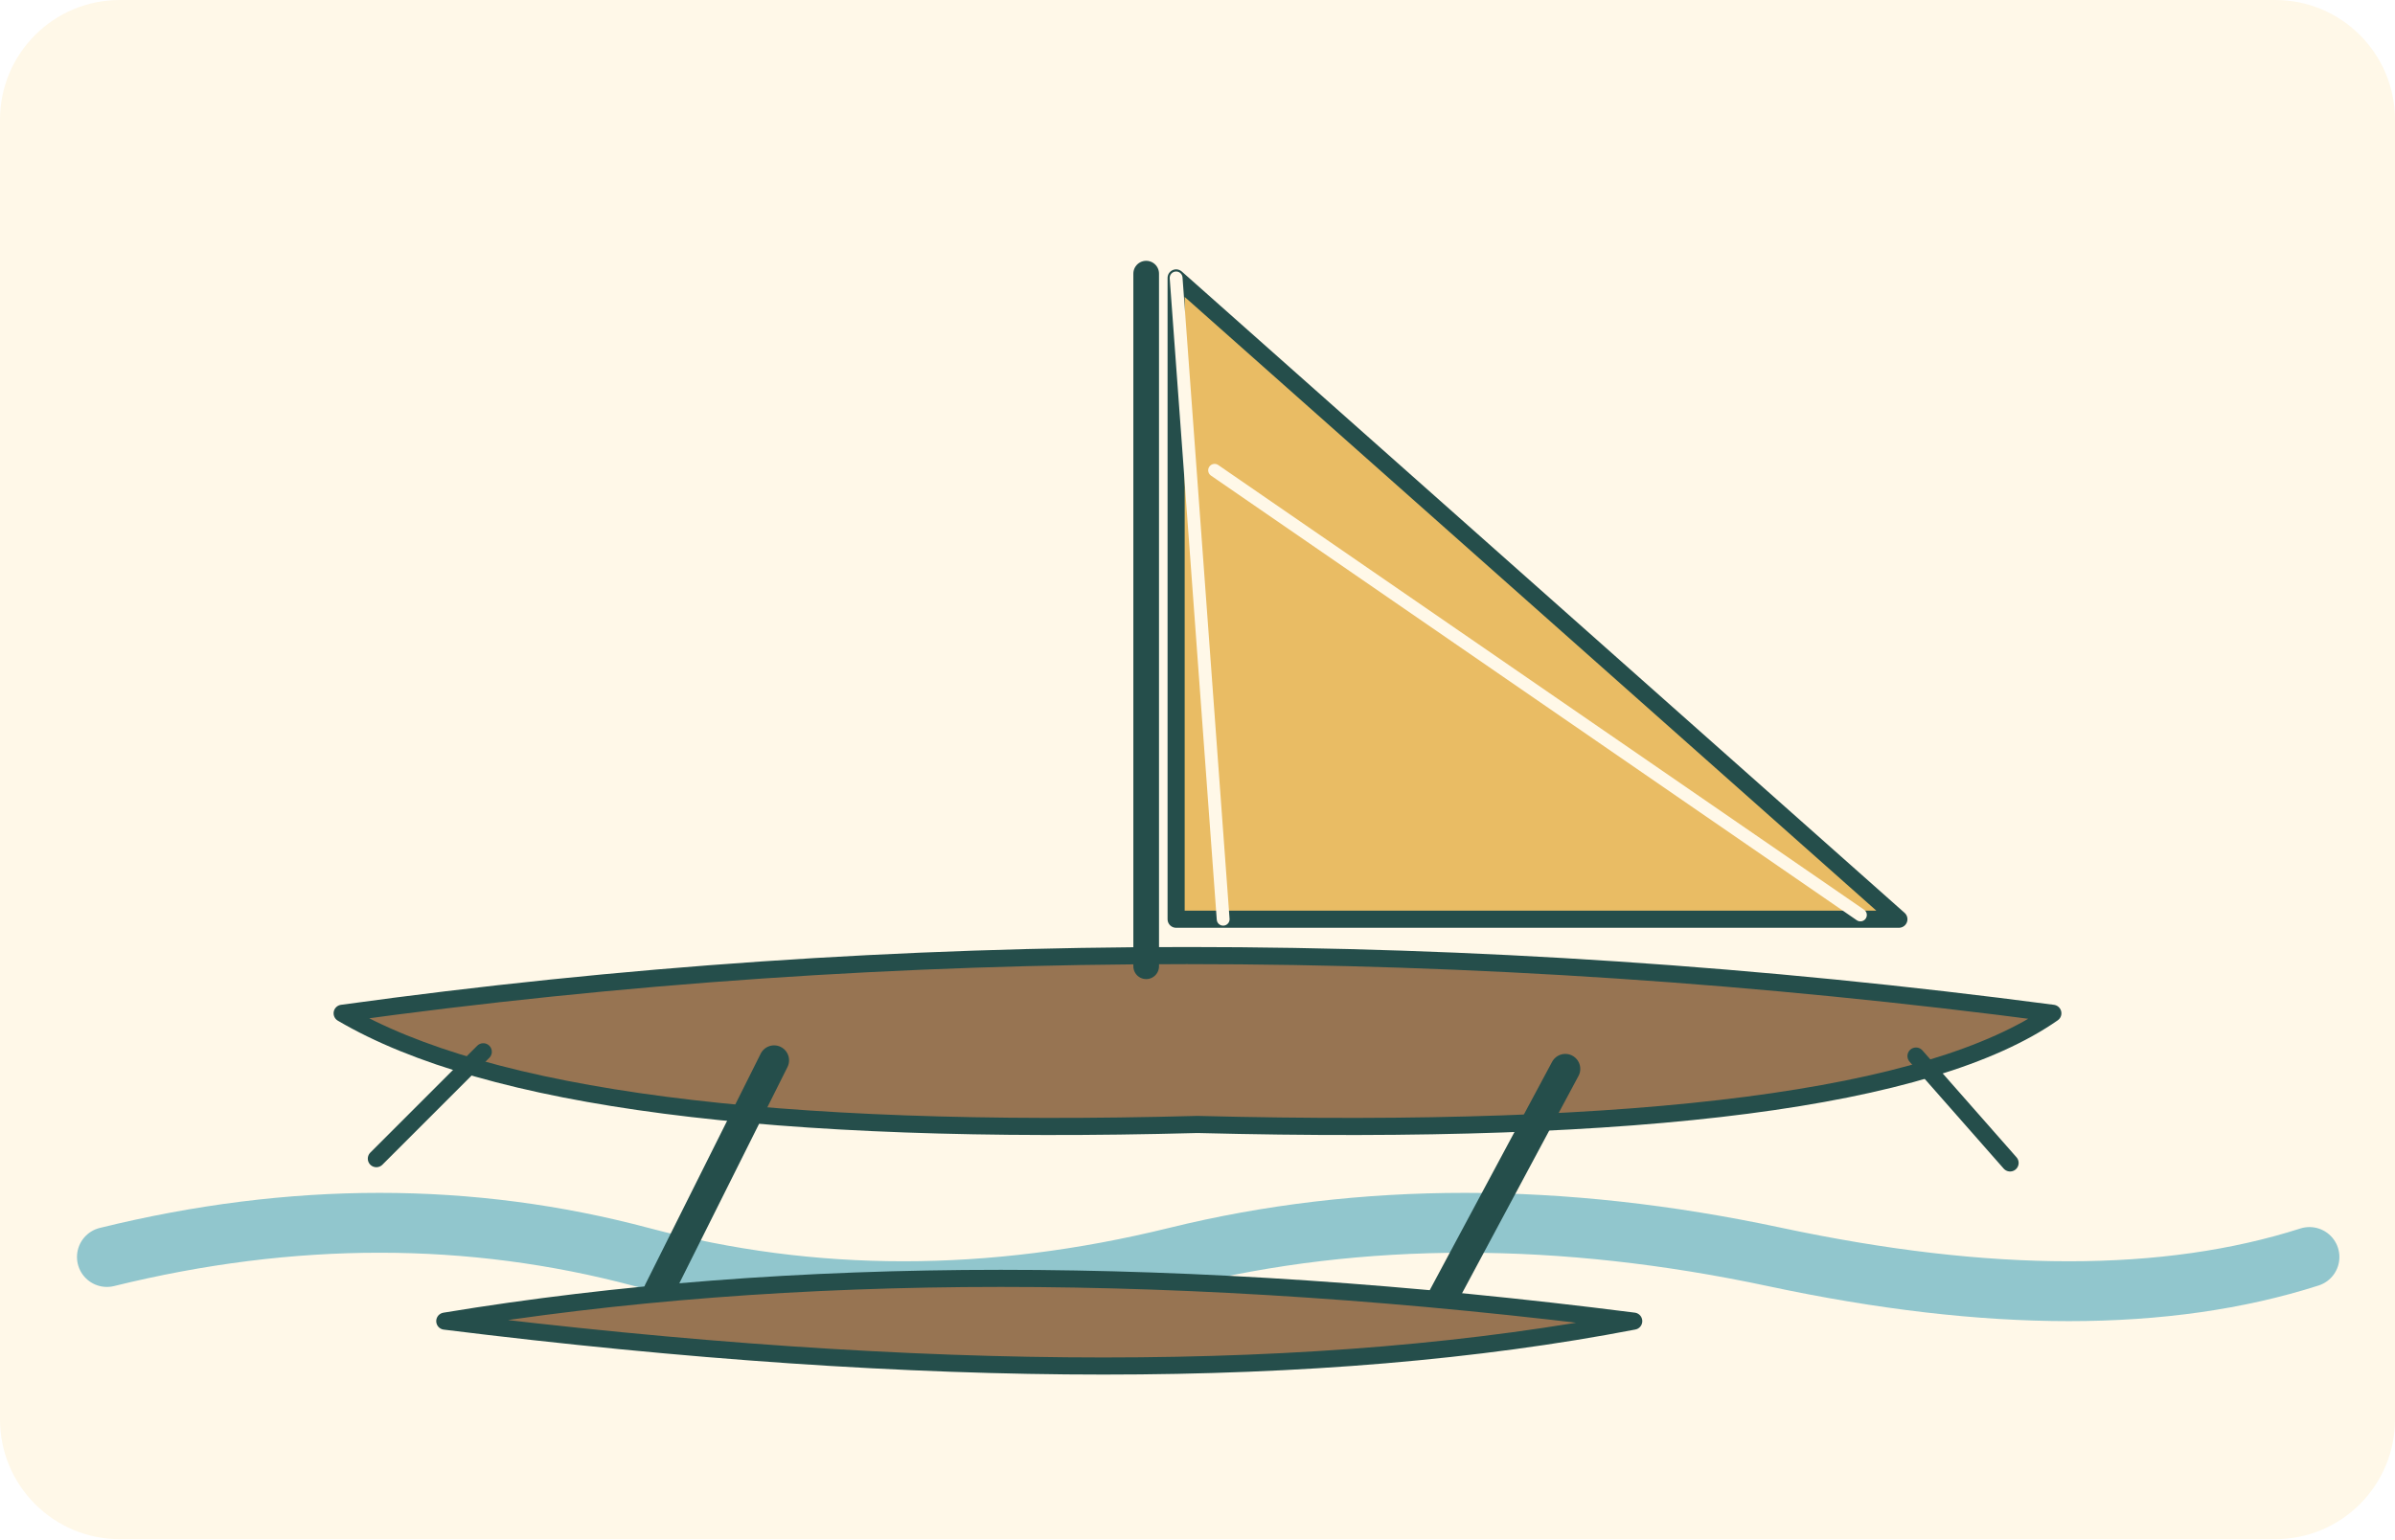
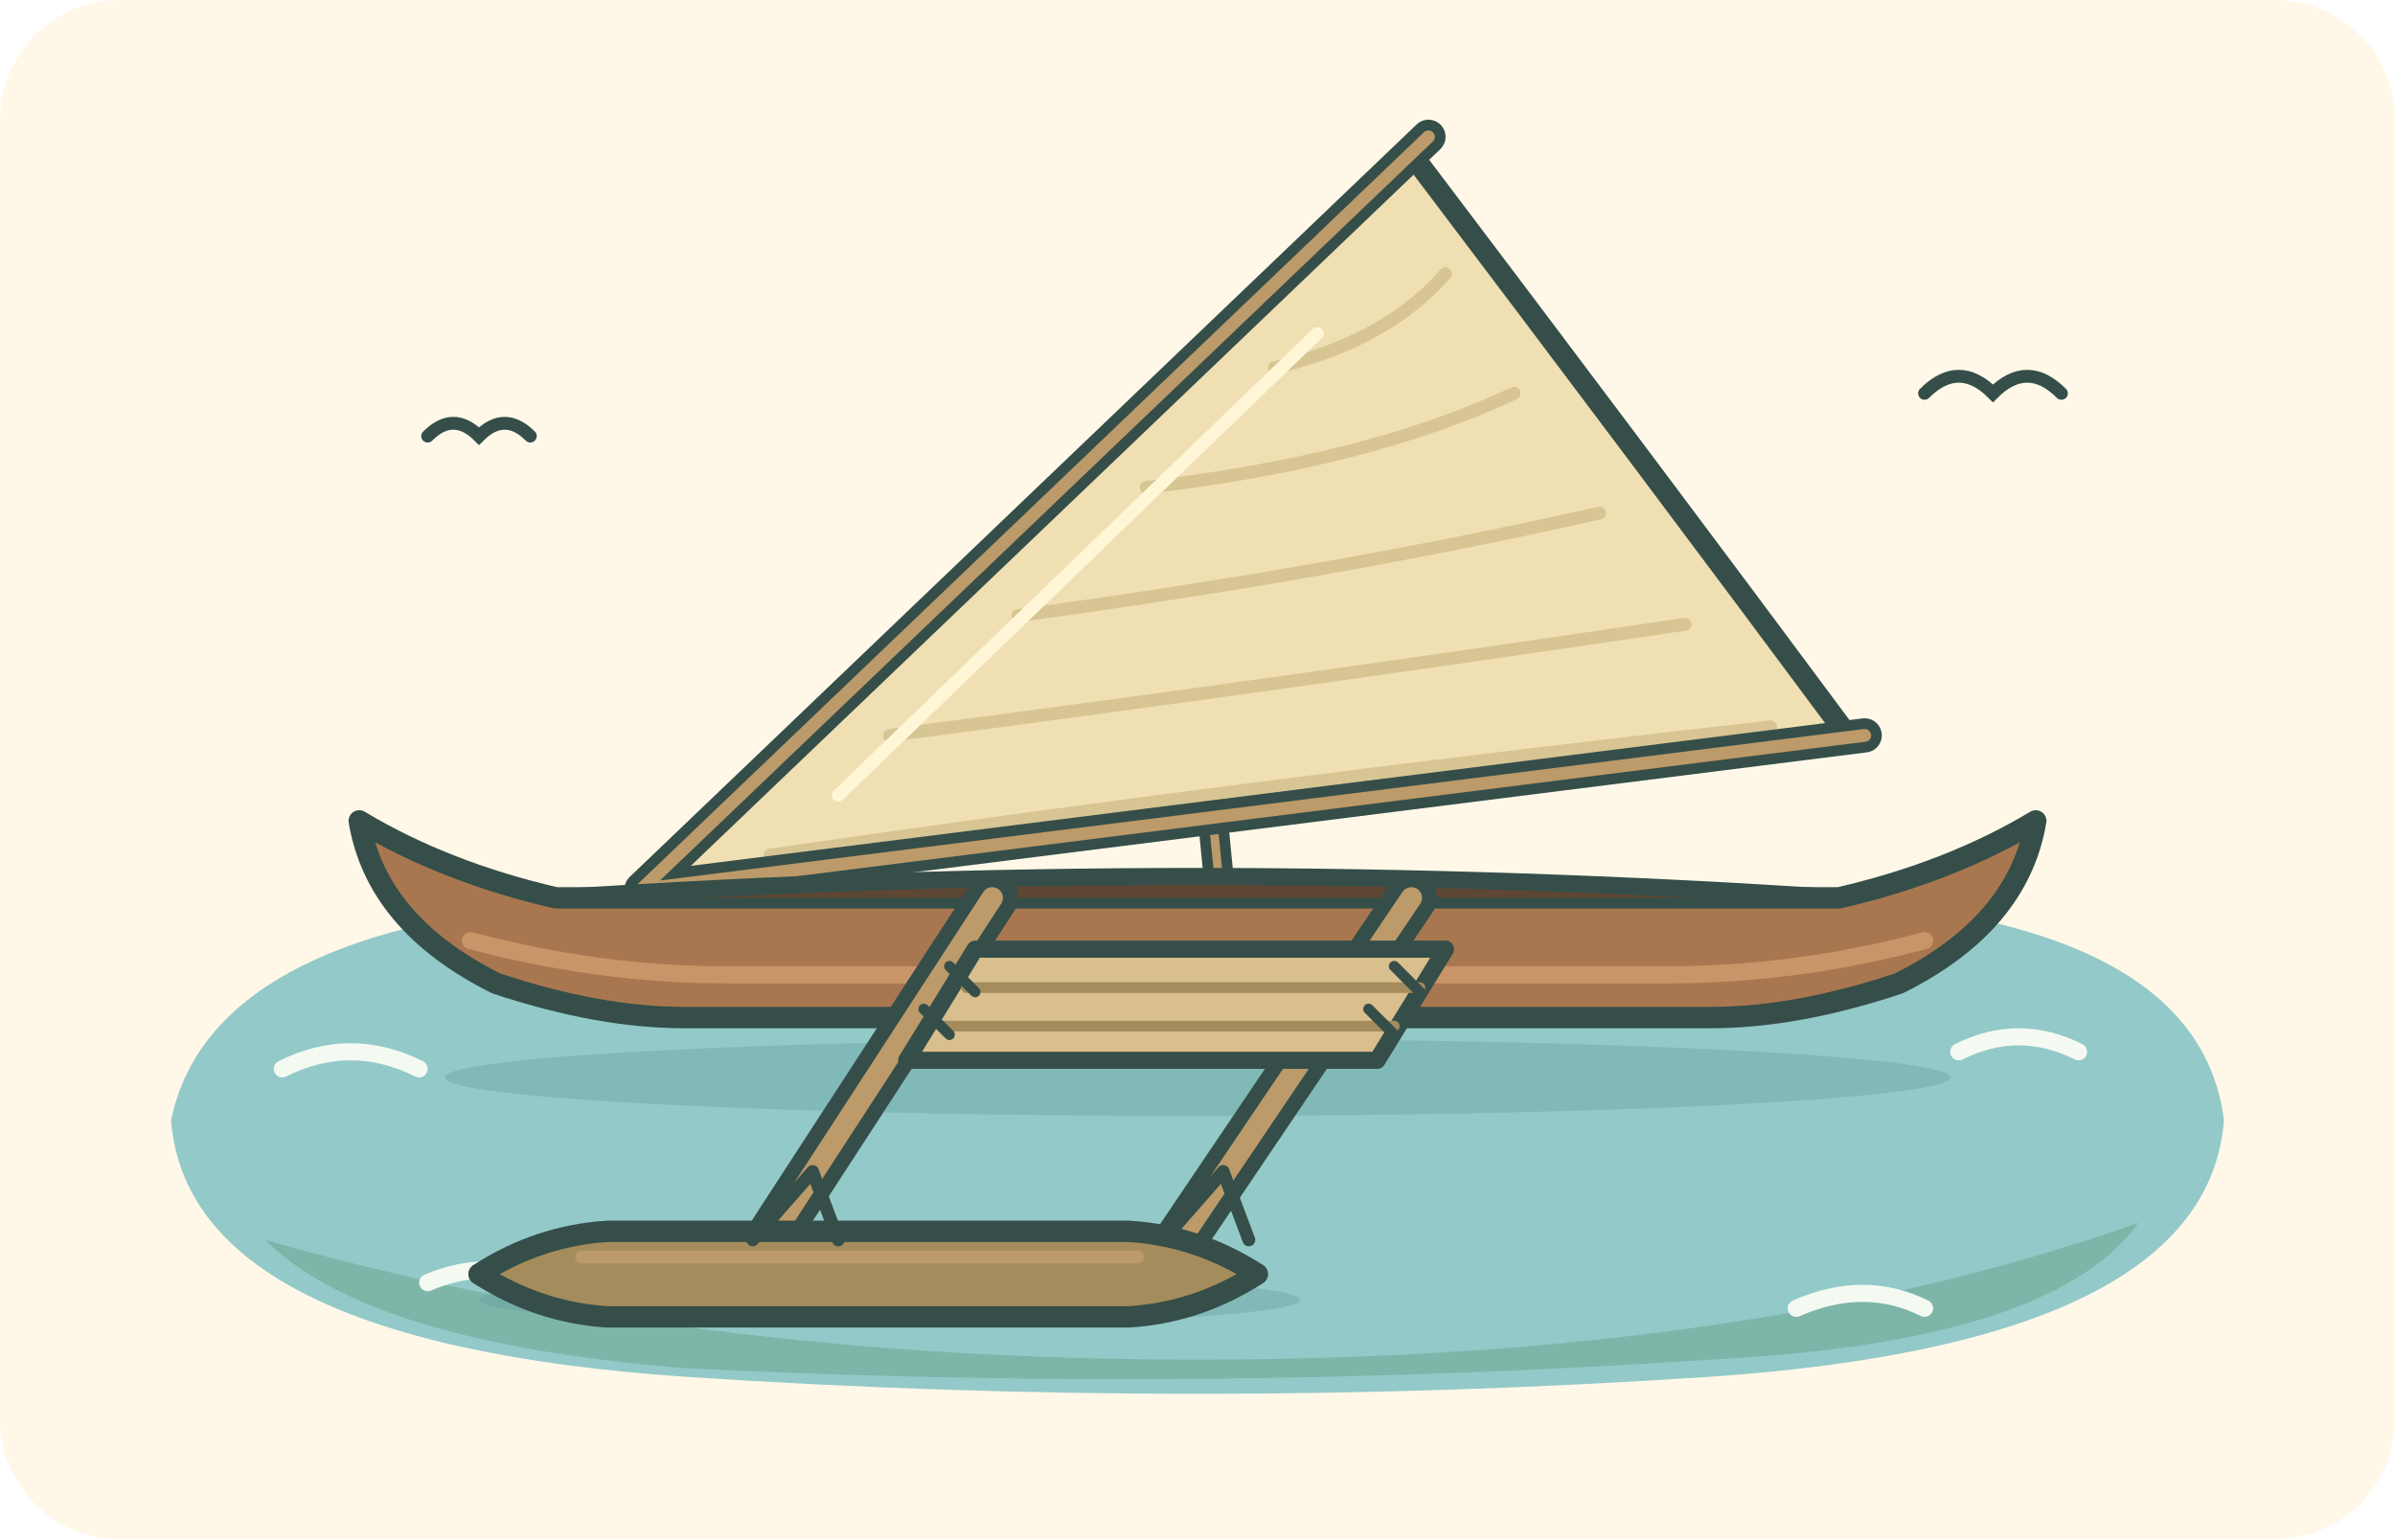
<svg xmlns="http://www.w3.org/2000/svg" viewBox="0 0 560 360" role="img">
  <rect width="560" height="360" rx="28" fill="#FFF8E8" />
-   <path d="M25 294 Q90 278 150 294 T275 294 T415 294 T540 294" fill="none" stroke="#91C6CD" stroke-width="14" stroke-linecap="round" stroke-linejoin="round" />
-   <path d="M80 237 Q275 210 480 237 Q437 267 280 263 Q131 267 80 237 Z" fill="#977452" stroke="#254E4B" stroke-width="4" stroke-linecap="round" stroke-linejoin="round" />
-   <path d="M268 226 L268 64" fill="none" stroke="#254E4B" stroke-width="6" stroke-linecap="round" stroke-linejoin="round" />
-   <path d="M275 65 L444 215 L275 215 Z" fill="#E9BC64" stroke="#254E4B" stroke-width="4" stroke-linecap="round" stroke-linejoin="round" />
-   <path d="M275 65 L286 215 M284 110 L435 214" fill="none" stroke="#FFF8E8" stroke-width="3" stroke-linecap="round" stroke-linejoin="round" />
-   <path d="M181 248 L154 302 M366 250 L336 306" fill="#977452" stroke="#254E4B" stroke-width="7" stroke-linecap="round" stroke-linejoin="round" />
-   <path d="M104 309 Q225 289 382 309 Q273 330 104 309 Z" fill="#977452" stroke="#254E4B" stroke-width="4" stroke-linecap="round" stroke-linejoin="round" />
-   <path d="M113 246 L88 271 M448 247 L470 272" fill="none" stroke="#254E4B" stroke-width="4" stroke-linecap="round" stroke-linejoin="round" />
+   <path d="M40 262Q50 214 150 210Q280 204 420 210Q514 214 520 262Q516 314 400 322Q280 330 160 322Q44 314 40 262Z" fill="#93C9C8" />
+   <path d="M62 290Q160 318 280 318Q410 318 500 286Q480 314 400 318Q280 326 160 320Q86 314 62 290Z" fill="#7EB5A9" />
+   <g fill="none" stroke="#F4FAF2" stroke-width="4" stroke-linecap="round">
+     <path d="M66 250q16 -8 32 0M458 246q14 -7 28 0M100 300q14 -6 28 0M420 306q16 -7 30 0" />
+   </g>
+   <g stroke="#354E49" stroke-width="5" stroke-linejoin="round" stroke-linecap="round">
+     <ellipse cx="280" cy="252" rx="176" ry="9" fill="#5E9A9A" opacity=".35" stroke="none" />
+     <path d="M286 216L274 94" stroke-width="7" />
+     <path d="M286 216L274 94" stroke="#BC9A69" stroke-width="2" />
+     <path d="M150 208L330 36Q386 110 432 172Q300 186 150 208Z" fill="#F0DFB2" />
+     <path d="M180 200Q290 184 414 170M208 172Q300 160 394 146M238 144Q312 134 374 120M268 114Q320 108 354 92M298 86Q324 80 338 64" fill="none" stroke="#D7C594" stroke-width="3" />
+     <path d="M150 208L334 32M150 208L436 172" stroke-width="8" />
+     <path d="M150 208L334 32M150 208L436 172" stroke="#BC9A69" stroke-width="3" />
+     <path d="M196 186L308 78" stroke="#FFF6D8" stroke-width="3" />
+     <path d="M84 192Q104 204 130 210H430Q456 204 476 192Q472 216 444 230Q420 238 400 238H160Q140 238 116 230Q88 216 84 192Z" fill="#A9774F" />
+     <path d="M110 220Q140 228 170 228H390Q420 228 450 220" fill="none" stroke="#C99568" stroke-width="4" />
+     <path d="M130 210Q280 200 430 210" fill="#5E4634" stroke-width="4" />
+     <ellipse cx="208" cy="304" rx="96" ry="6" fill="#5E9A9A" opacity=".35" stroke="none" />
+     <path d="M232 210L180 290M330 210L276 290" stroke-width="12" />
+     <path d="M232 210L180 290M330 210L276 290" stroke="#BC9A69" stroke-width="5" />
+     <path d="M228 222L338 222L322 248L212 248Z" fill="#D9BE8E" stroke-width="4" />
+     <path d="M226 231H332M220 240H326" stroke="#A48C5C" stroke-width="2.5" />
+     <path d="M222 226l6 6M216 236l6 6M326 226l6 6M320 236l6 6" stroke-width="2.5" />
+     <path d="M112 298Q126 289 142 288H264Q280 289 294 298Q280 307 264 308H142Q126 307 112 298Z" fill="#A48C5C" />
+     <path d="M136 294H266" stroke="#BC9A69" stroke-width="3" />
+     <path d="M190 274L176 290M190 274L196 290M286 274L272 290M286 274L292 290" stroke-width="3" />
+   </g>
+   <path d="M450 92q8 -8 16 0q8 -8 16 0M100 102q6 -6 12 0q6 -6 12 0" fill="none" stroke="#354E49" stroke-width="3" stroke-linecap="round" />
</svg>
